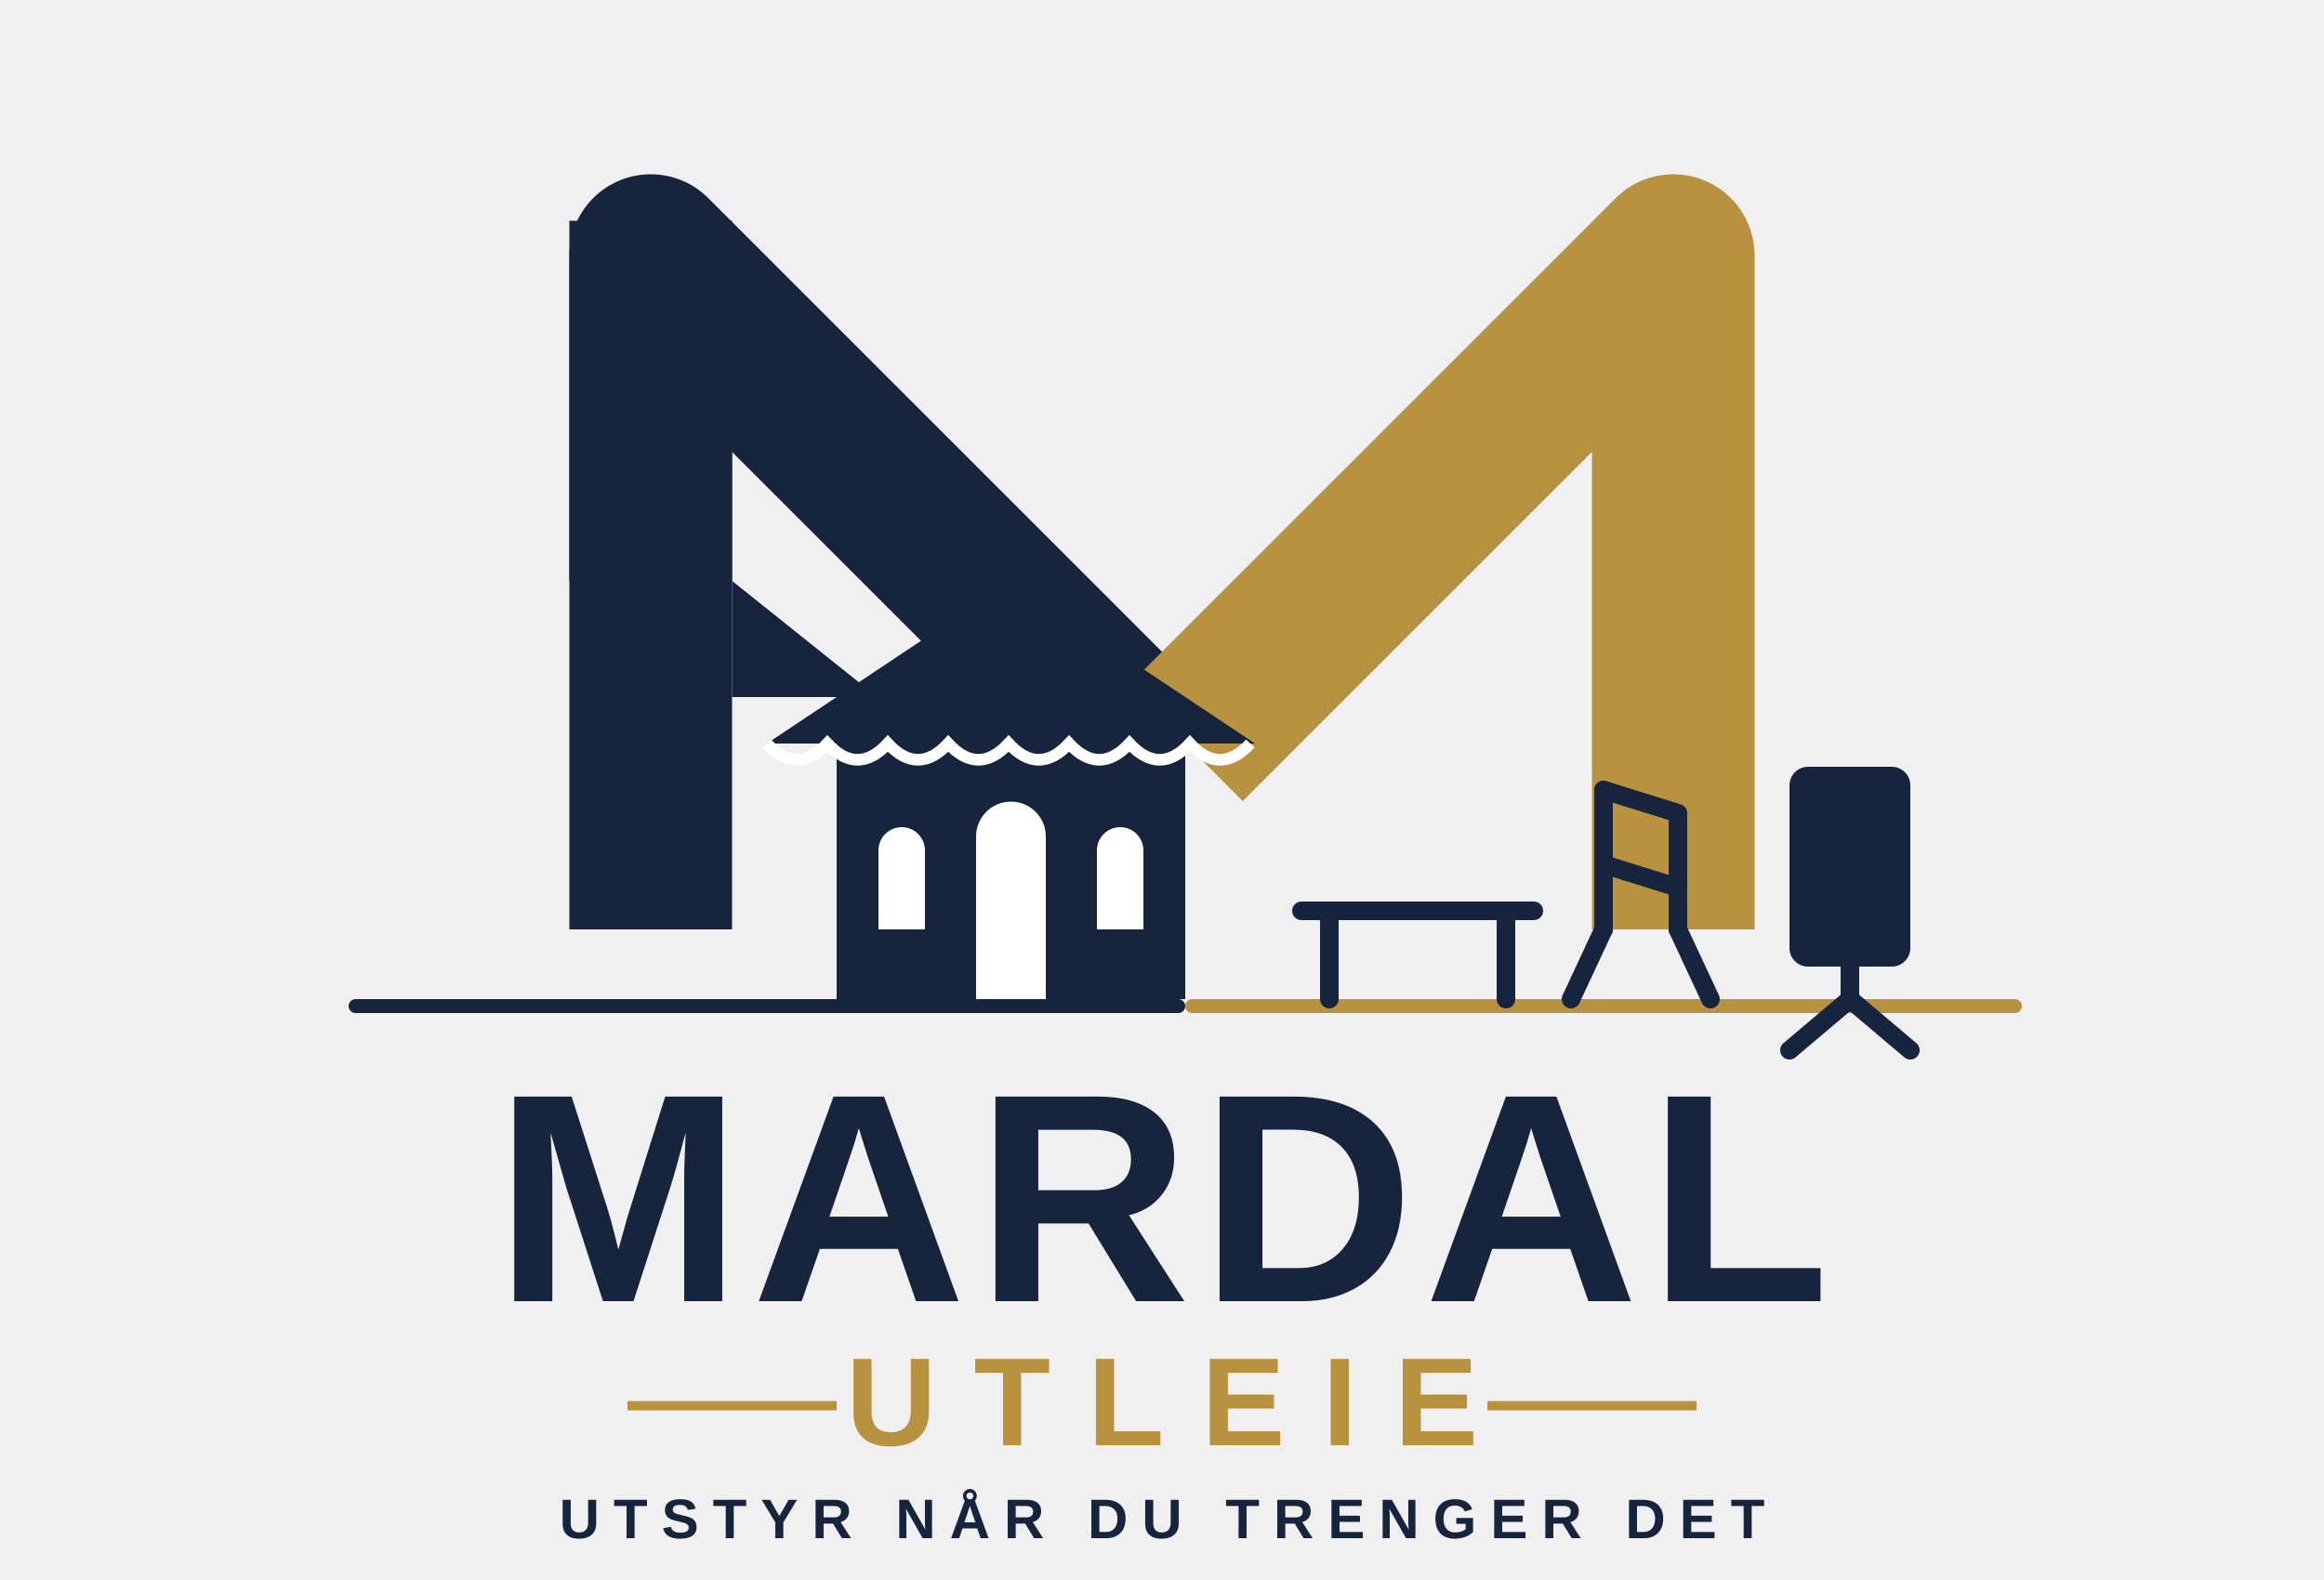
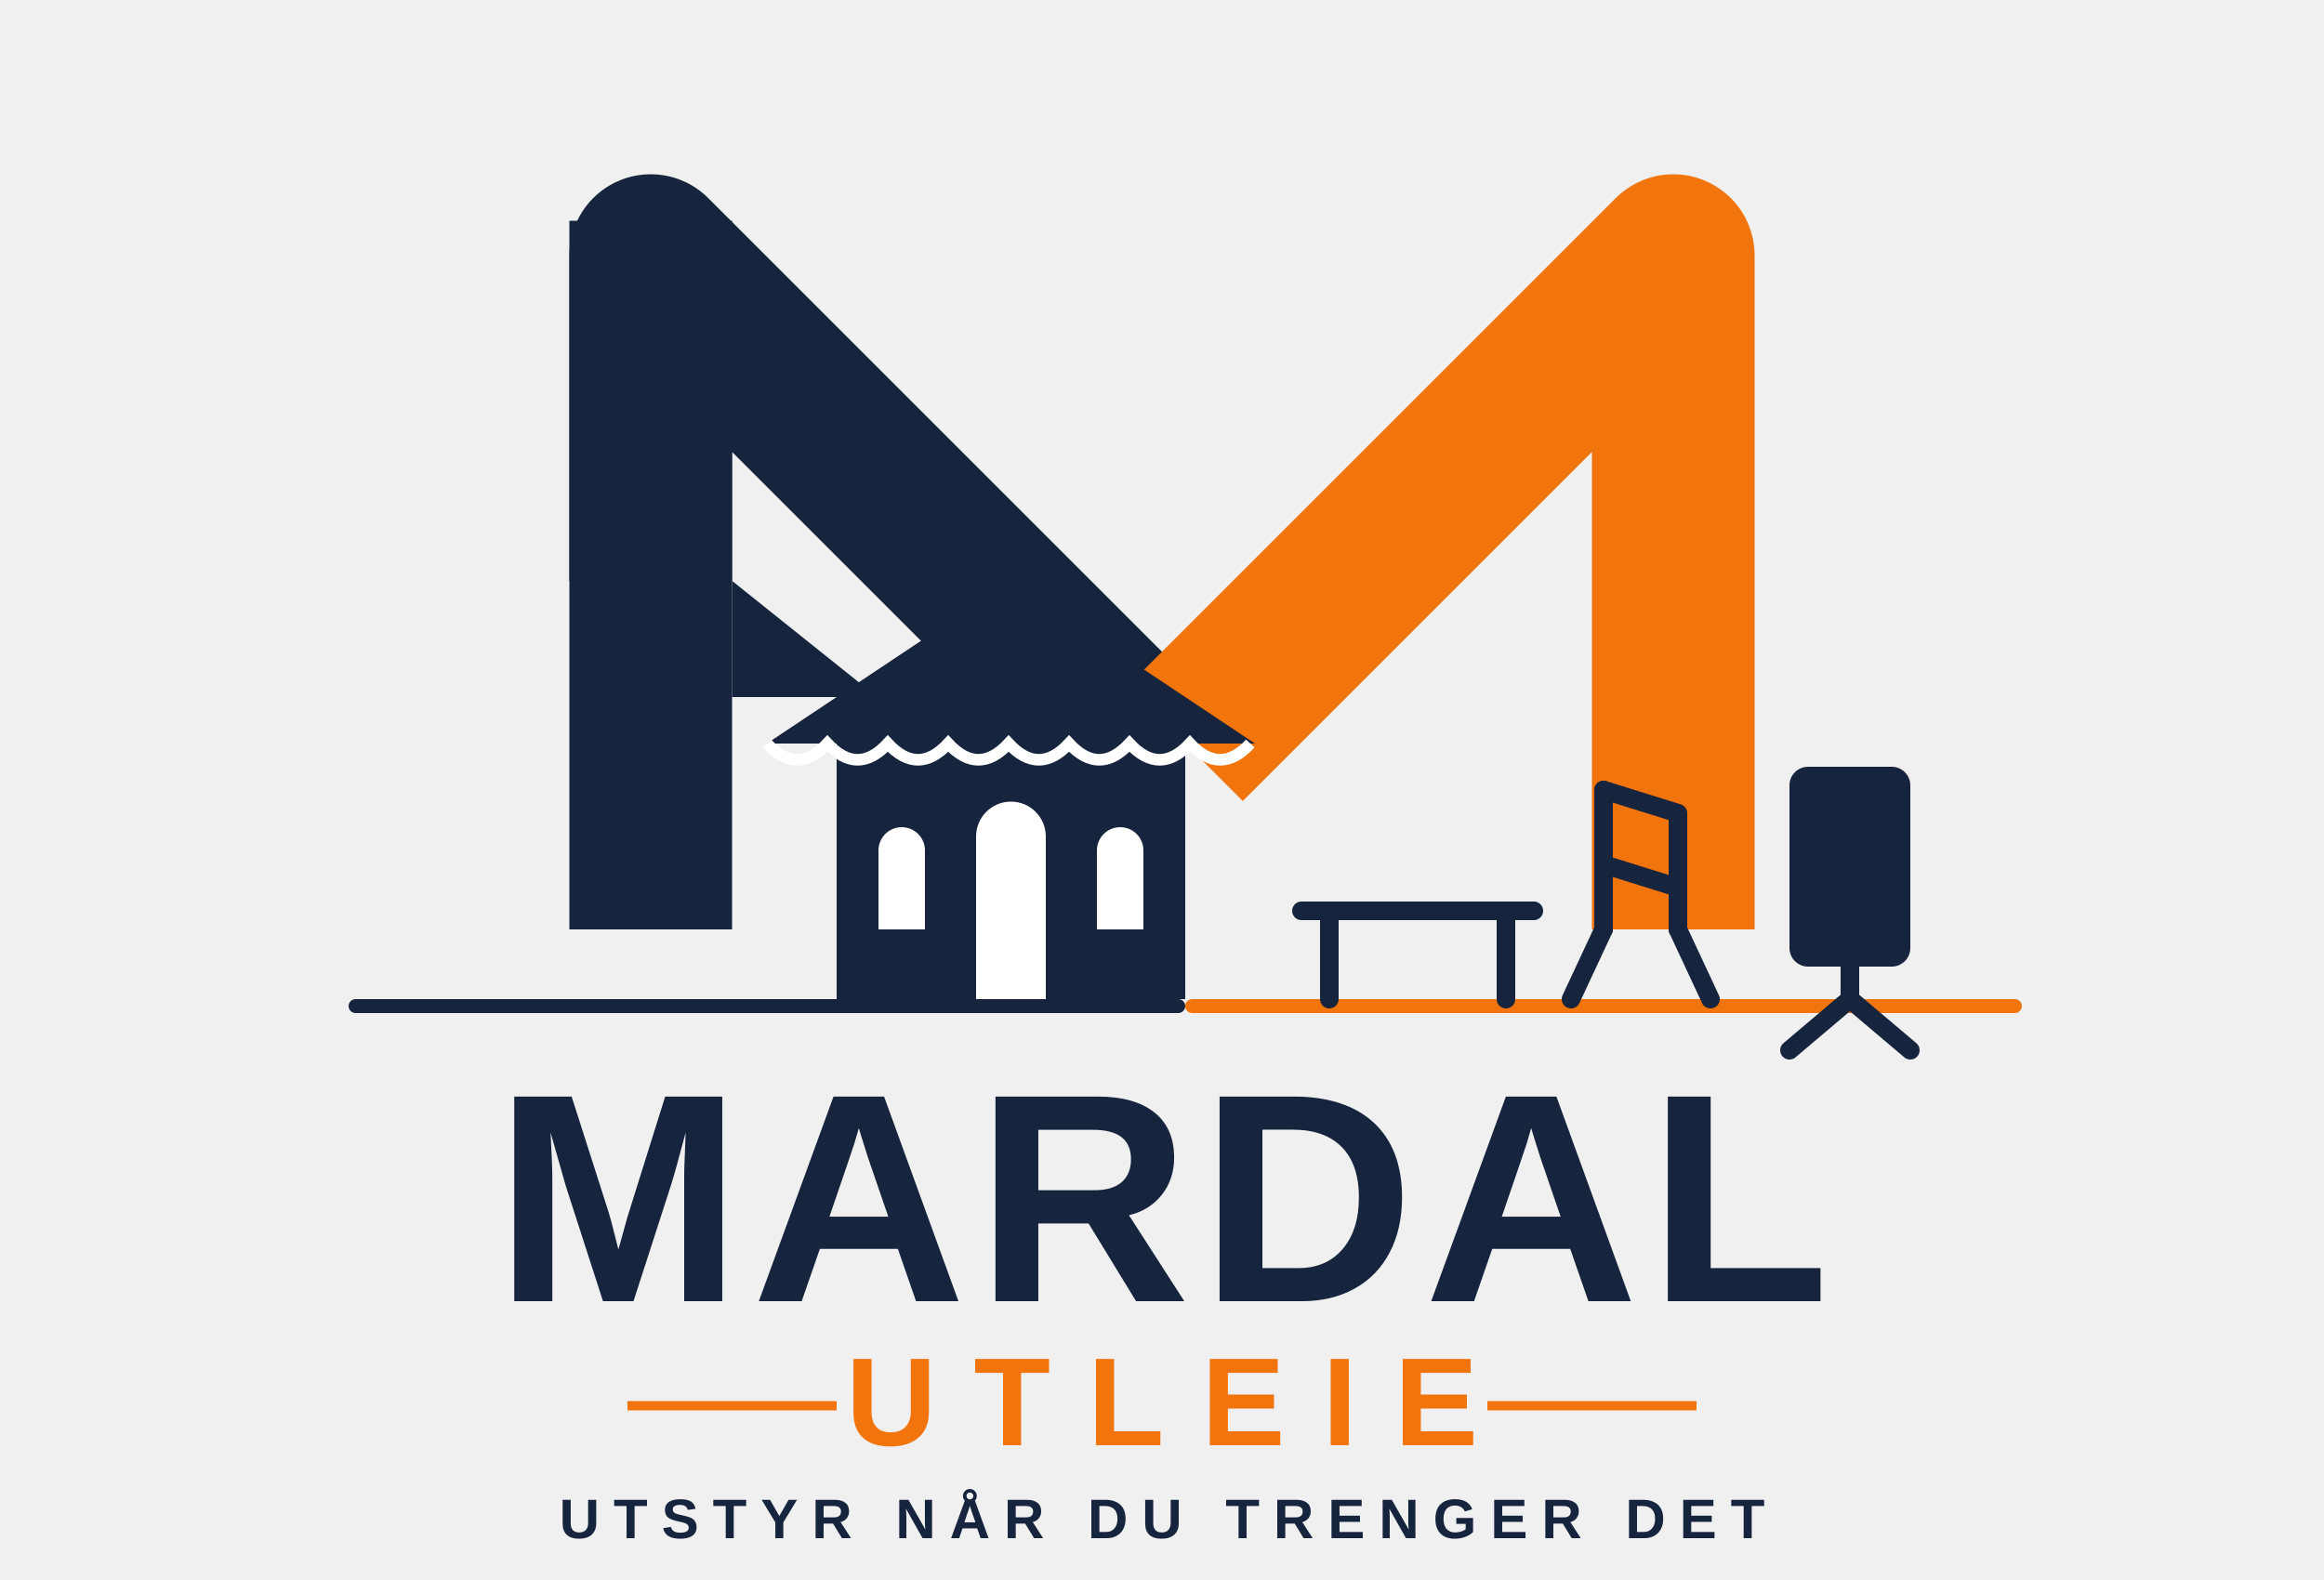
<svg xmlns="http://www.w3.org/2000/svg" width="1000" height="680" viewBox="0 0 1000 680" fill="none" role="img" aria-label="Mardal Utleie – utstyr når du trenger det">
  <defs>
    <style>
      .navy { fill: #16243d; }
-       .gold { fill: #b8923f; }
+       .gold { fill: #f2740d; }
      .stk-navy { stroke: #16243d; }
-       .stk-gold { stroke: #b8923f; }
+       .stk-gold { stroke: #f2740d; }
    </style>
  </defs>
  <path d="M245 400 V95 h70 V300 L500 300 465 370 315 250 h-70 V400 Z" class="navy" />
  <polyline points="280,400 280,110 490,320" fill="none" class="stk-navy" stroke-width="70" stroke-linejoin="round" stroke-linecap="butt" />
  <polyline points="510,320 720,110 720,400" fill="none" class="stk-gold" stroke-width="70" stroke-linejoin="round" stroke-linecap="butt" />
  <rect x="150" y="430" width="360" height="6" rx="3" class="navy" />
  <rect x="510" y="430" width="360" height="6" rx="3" class="gold" />
  <g class="navy">
    <path d="M360 430 V320 h150 V430 Z" fill="#16243d" />
    <path d="M420 430 v-70 a15 15 0 0 1 30 0 v70 Z" fill="#ffffff" />
    <path d="M378 400 v-34 a10 10 0 0 1 20 0 v34 Z" fill="#ffffff" />
    <path d="M472 400 v-34 a10 10 0 0 1 20 0 v34 Z" fill="#ffffff" />
    <path d="M330 320 L435 250 L540 320 Z" fill="#16243d" />
    <path d="M330 320 q13 14 26 0 q13 14 26 0 q13 14 26 0 q13 14 26 0 q13 14 26 0 q13 14 26 0 q13 14 26 0 q13 14 26 0" fill="none" stroke="#ffffff" stroke-width="5" />
  </g>
  <g stroke="#16243d" stroke-width="8" stroke-linecap="round" fill="none">
    <line x1="560" y1="392" x2="660" y2="392" />
    <line x1="572" y1="392" x2="572" y2="430" />
    <line x1="648" y1="392" x2="648" y2="430" />
  </g>
  <g stroke="#16243d" stroke-width="8" stroke-linecap="round" stroke-linejoin="round" fill="none">
    <path d="M690 340 L690 400" />
    <path d="M690 340 L722 350 L722 400" />
    <path d="M690 372 L722 382" />
    <path d="M690 400 L676 430" />
    <path d="M722 400 L736 430" />
  </g>
  <g class="navy">
    <rect x="770" y="330" width="52" height="86" rx="8" fill="#16243d" />
  </g>
  <g stroke="#16243d" stroke-width="8" stroke-linecap="round" fill="none">
    <line x1="796" y1="416" x2="796" y2="430" />
    <line x1="796" y1="430" x2="770" y2="452" />
    <line x1="796" y1="430" x2="822" y2="452" />
  </g>
  <text x="500" y="560" text-anchor="middle" font-family="'Arial Black', 'Segoe UI', Arial, sans-serif" font-weight="800" font-size="128" letter-spacing="4" class="navy">MARDAL</text>
  <line x1="270" y1="605" x2="360" y2="605" class="stk-gold" stroke-width="4" />
  <line x1="640" y1="605" x2="730" y2="605" class="stk-gold" stroke-width="4" />
  <text x="500" y="622" text-anchor="middle" font-family="'Arial', 'Segoe UI', sans-serif" font-weight="700" font-size="54" letter-spacing="16" class="gold">UTLEIE</text>
  <text x="500" y="662" text-anchor="middle" font-family="'Arial', 'Segoe UI', sans-serif" font-weight="600" font-size="24" letter-spacing="6" class="navy">UTSTYR NÅR DU TRENGER DET</text>
</svg>
